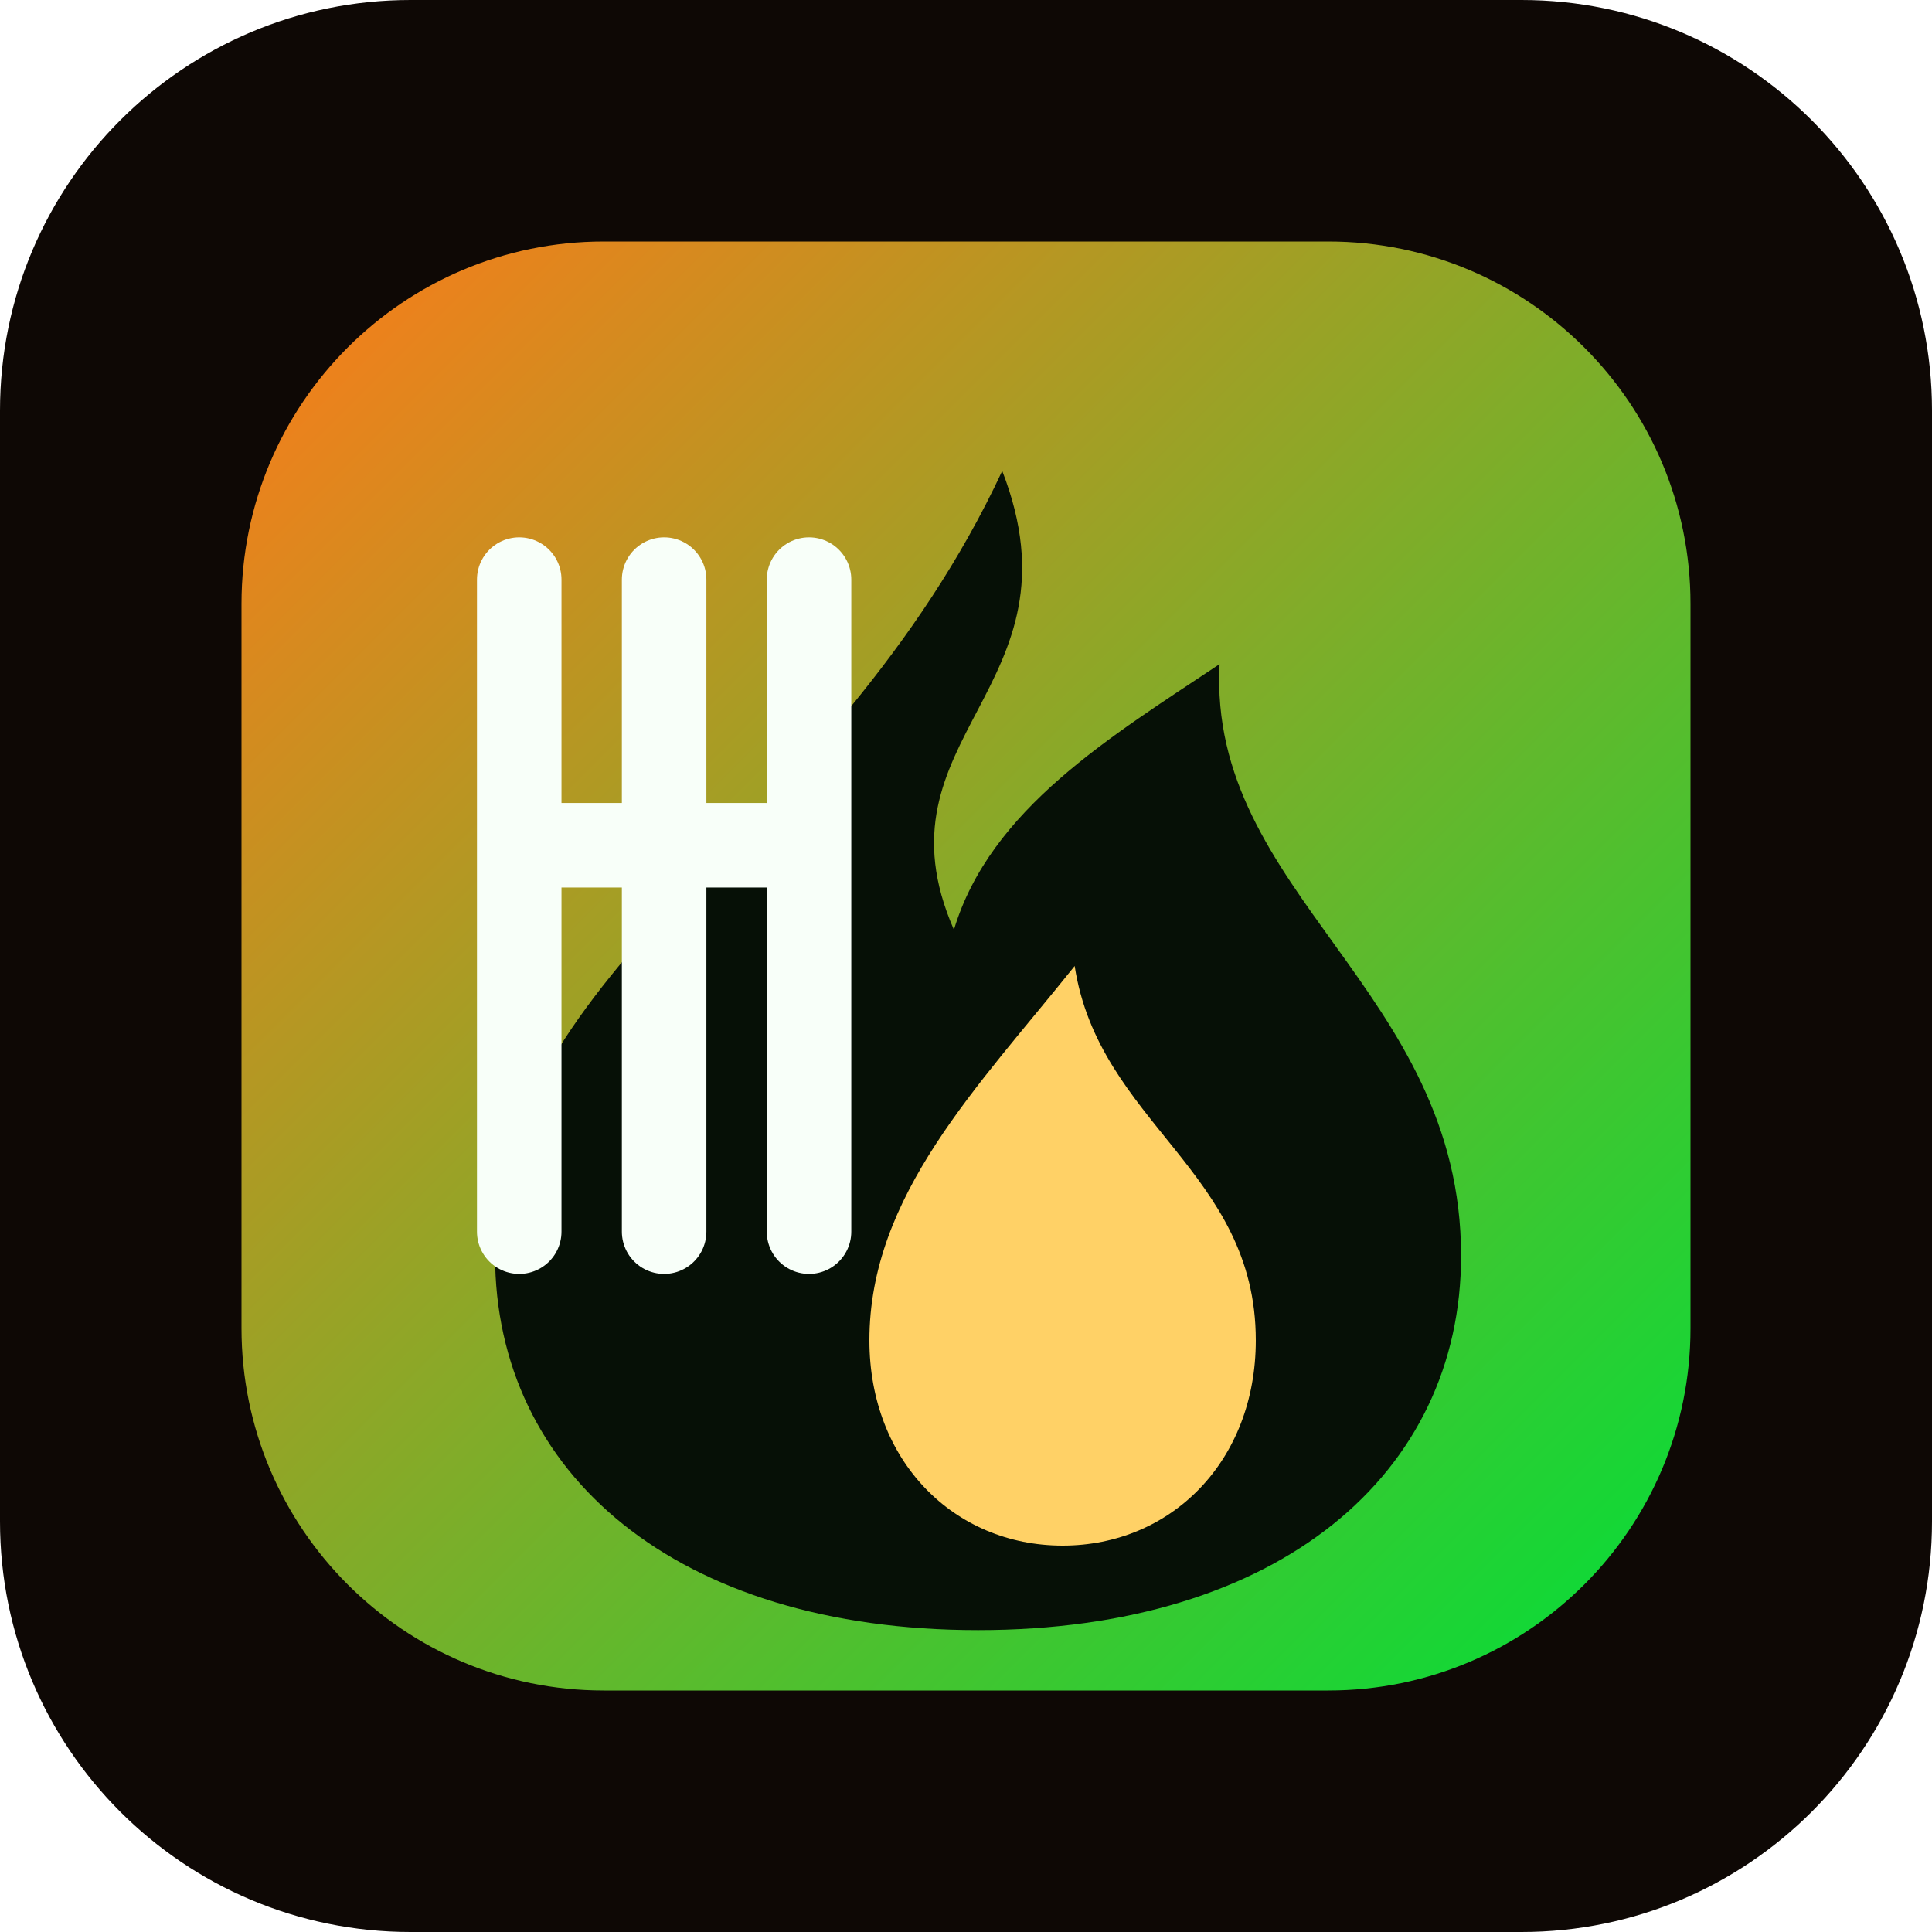
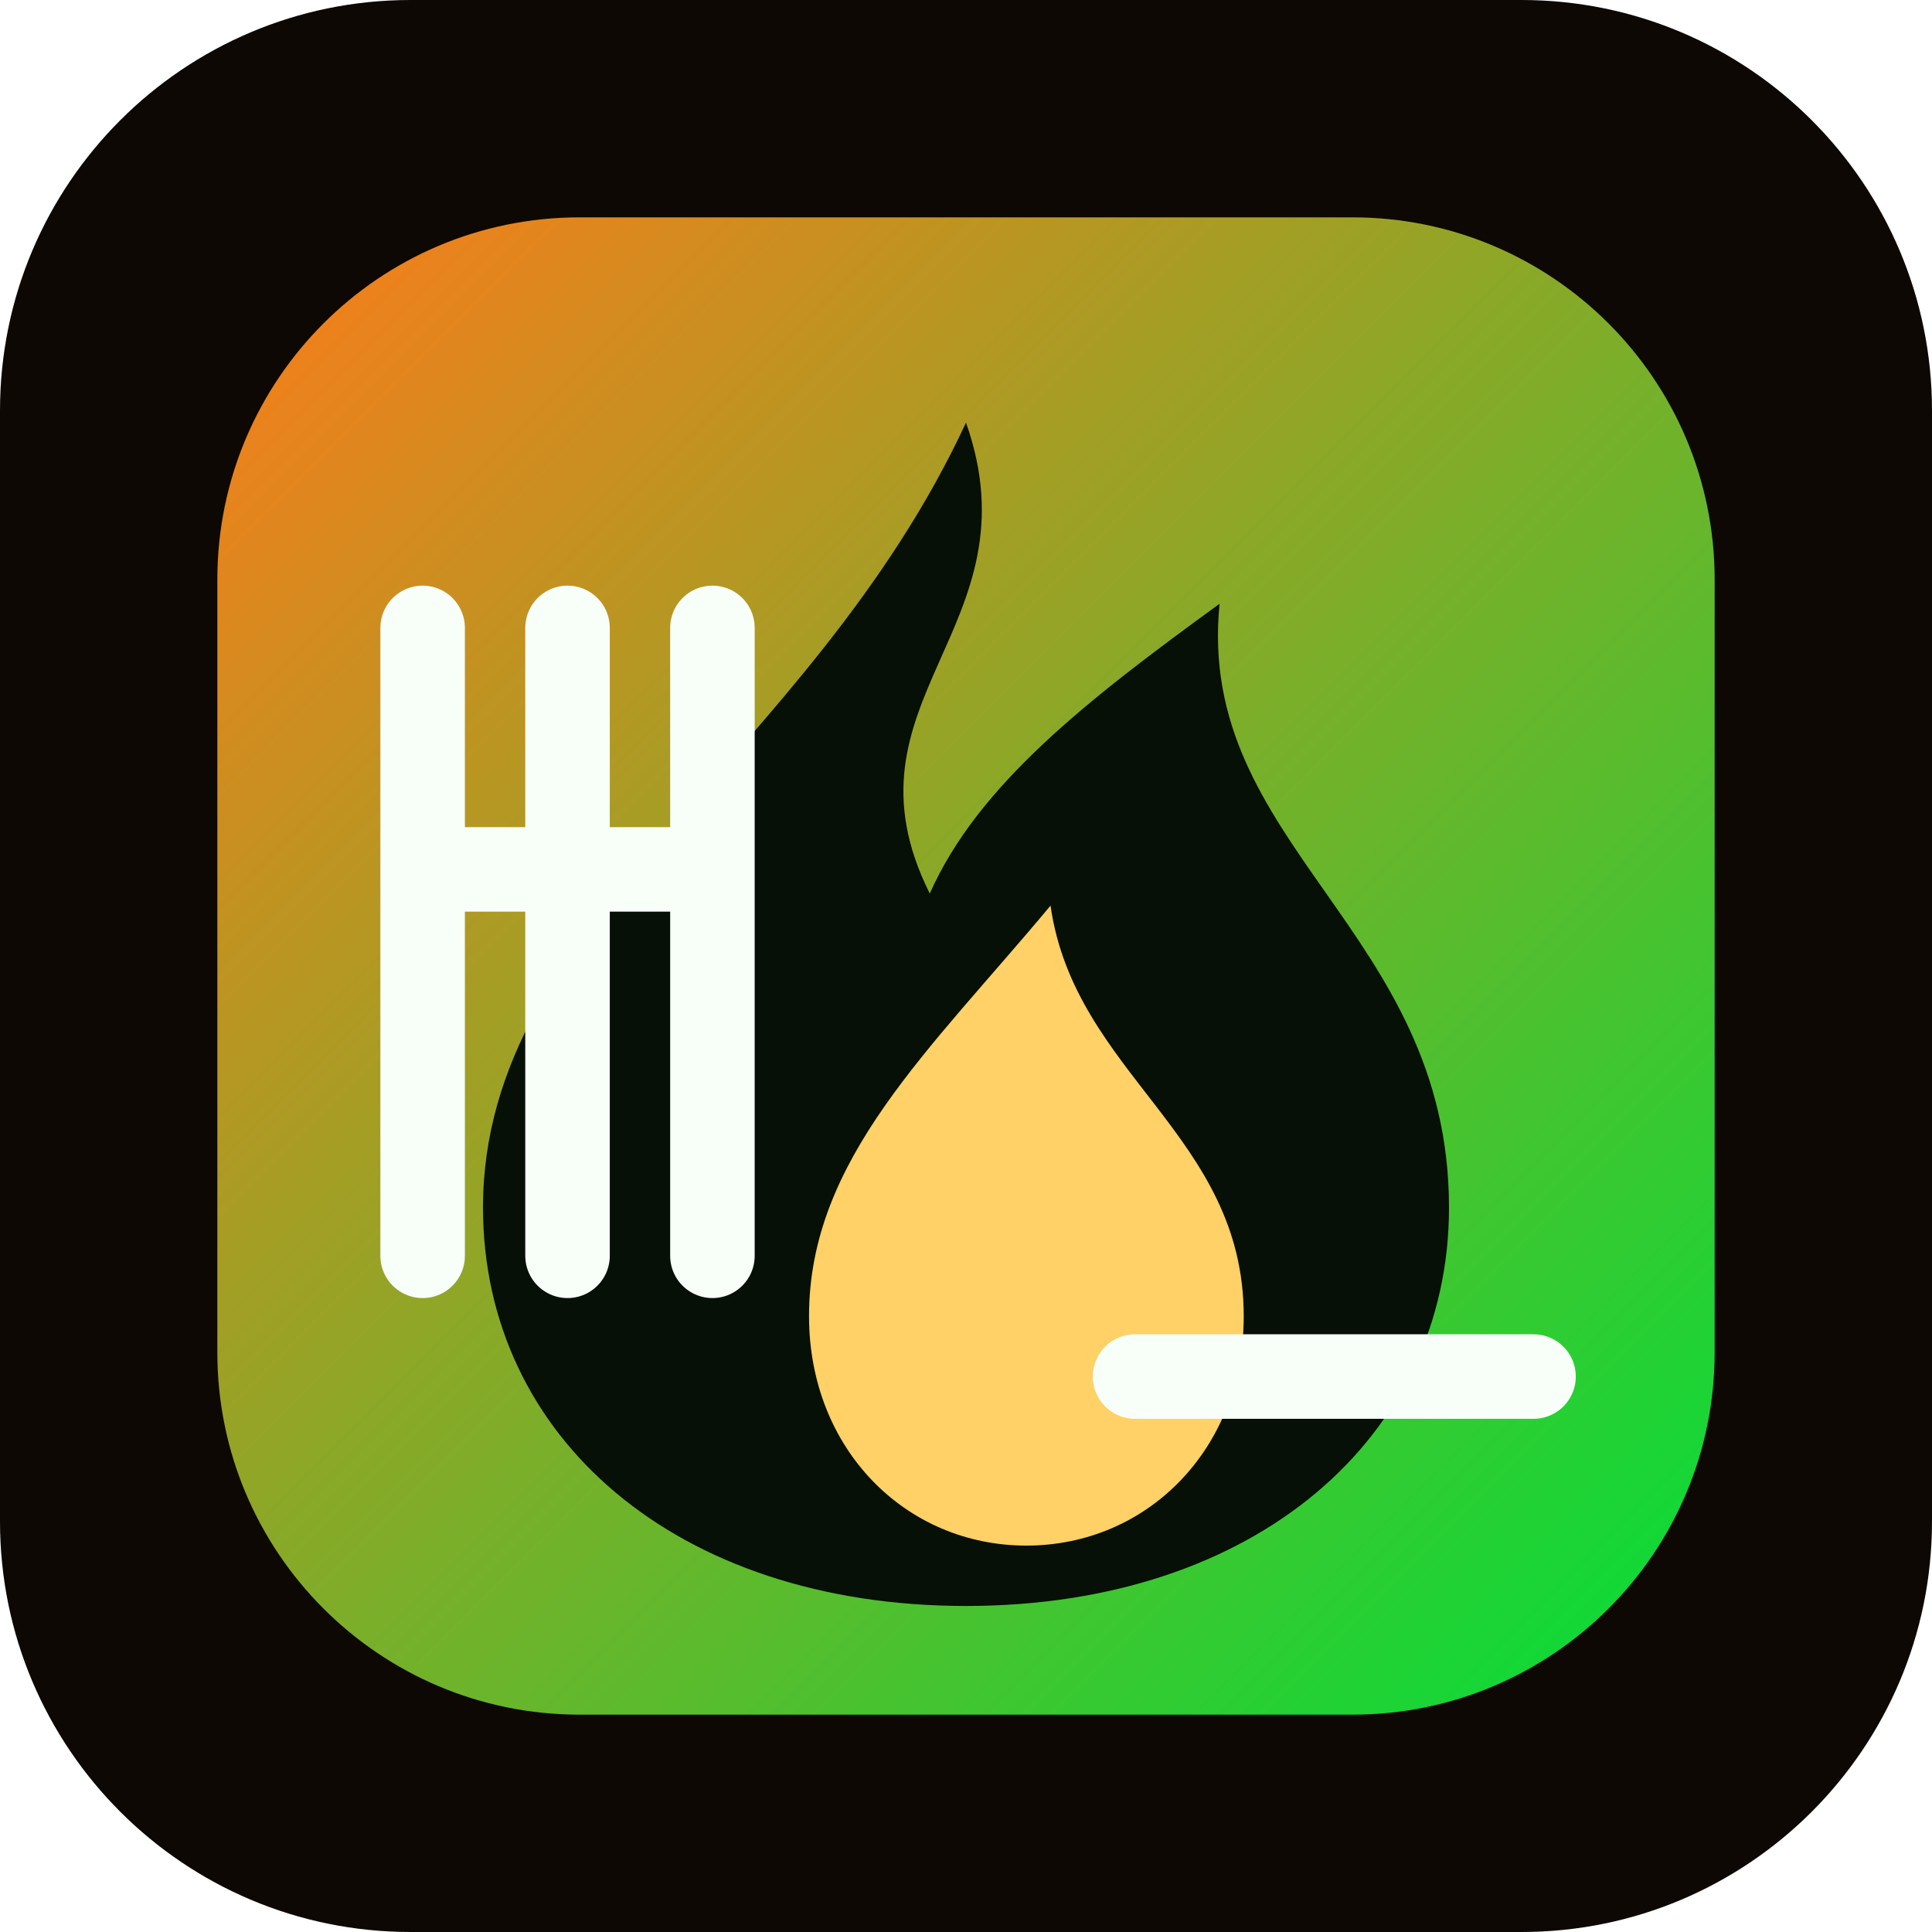
<svg xmlns="http://www.w3.org/2000/svg" viewBox="0 0 160 160" role="img" aria-label="Restaurante Brasa 21">
-   <rect width="160" height="160" rx="34" fill="#0e0805" />
-   <rect x="20" y="20" width="120" height="120" rx="30" fill="url(#g)" />
-   <path d="M83 39c7 18-11 22-4 38 3-10 13-16 22-22-1 19 20 27 20 49 0 18-15 31-40 31s-40-13-40-31c0-24 28-35 42-65Z" fill="#061006" />
-   <path d="M72 111c0-12 9-21 17-31 2 13 15 17 15 31 0 10-7 17-16 17s-16-7-16-17Z" fill="#ffd166" />
-   <path d="M43 48v54M55 48v54M67 48v54M43 70h24" stroke="#f8fff9" stroke-width="7" stroke-linecap="round" />
  <defs>
-     <linearGradient id="g" x1="20" y1="20" x2="140" y2="140" gradientUnits="userSpaceOnUse">
+     <linearGradient id="fire" x1="18" y1="18" x2="142" y2="142" gradientUnits="userSpaceOnUse">
      <stop stop-color="#ff7a1a" />
      <stop offset="1" stop-color="#00df38" />
    </linearGradient>
  </defs>
+   <rect width="160" height="160" rx="34" fill="#0e0805" />
+   <rect x="18" y="18" width="124" height="124" rx="30" fill="url(#fire)" />
+   <path d="M80 35c6 17-11 23-3 39 4-9 13-16 24-24-2 20 19 27 19 50 0 19-16 33-40 33s-40-14-40-33c0-24 27-37 40-65Z" fill="#061006" />
+   <path d="M67 109c0-13 10-22 20-34 2 14 16 19 16 34 0 11-8 19-18 19s-18-8-18-19Z" fill="#ffd166" />
+   <path d="M35 52v52M47 52v52M59 52v52M35 72h24" stroke="#f8fff9" stroke-width="7" stroke-linecap="round" />
+   <path d="M94 114h33" stroke="#f8fff9" stroke-width="7" stroke-linecap="round" />
</svg>
